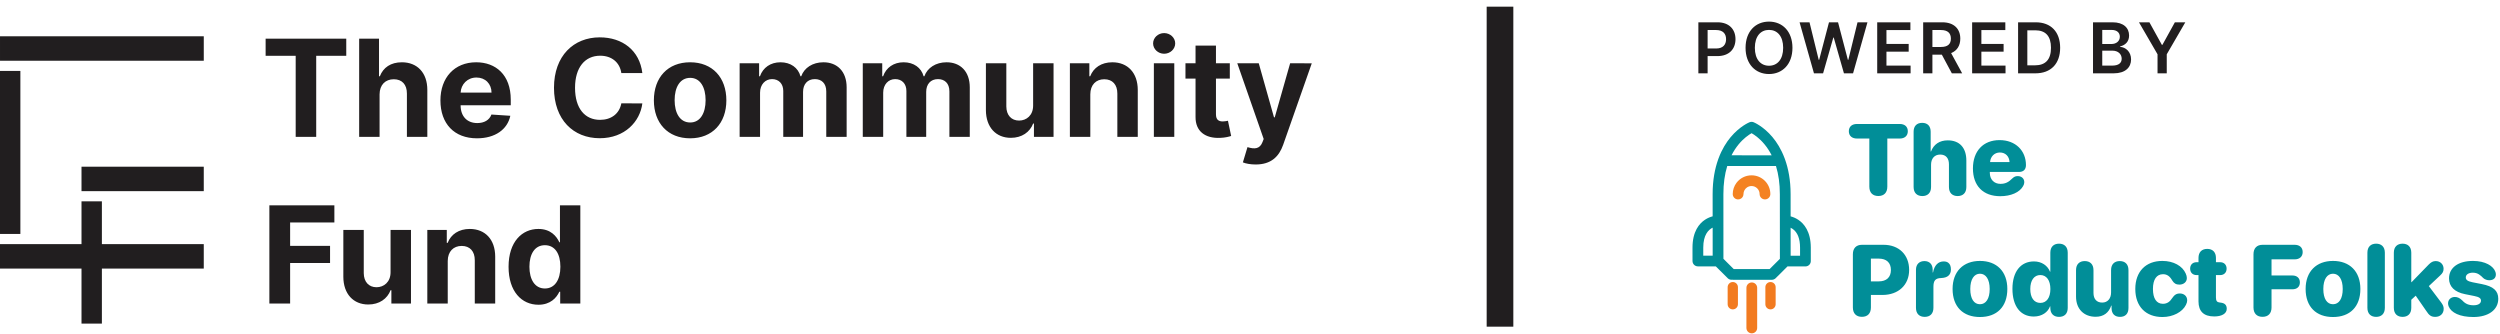
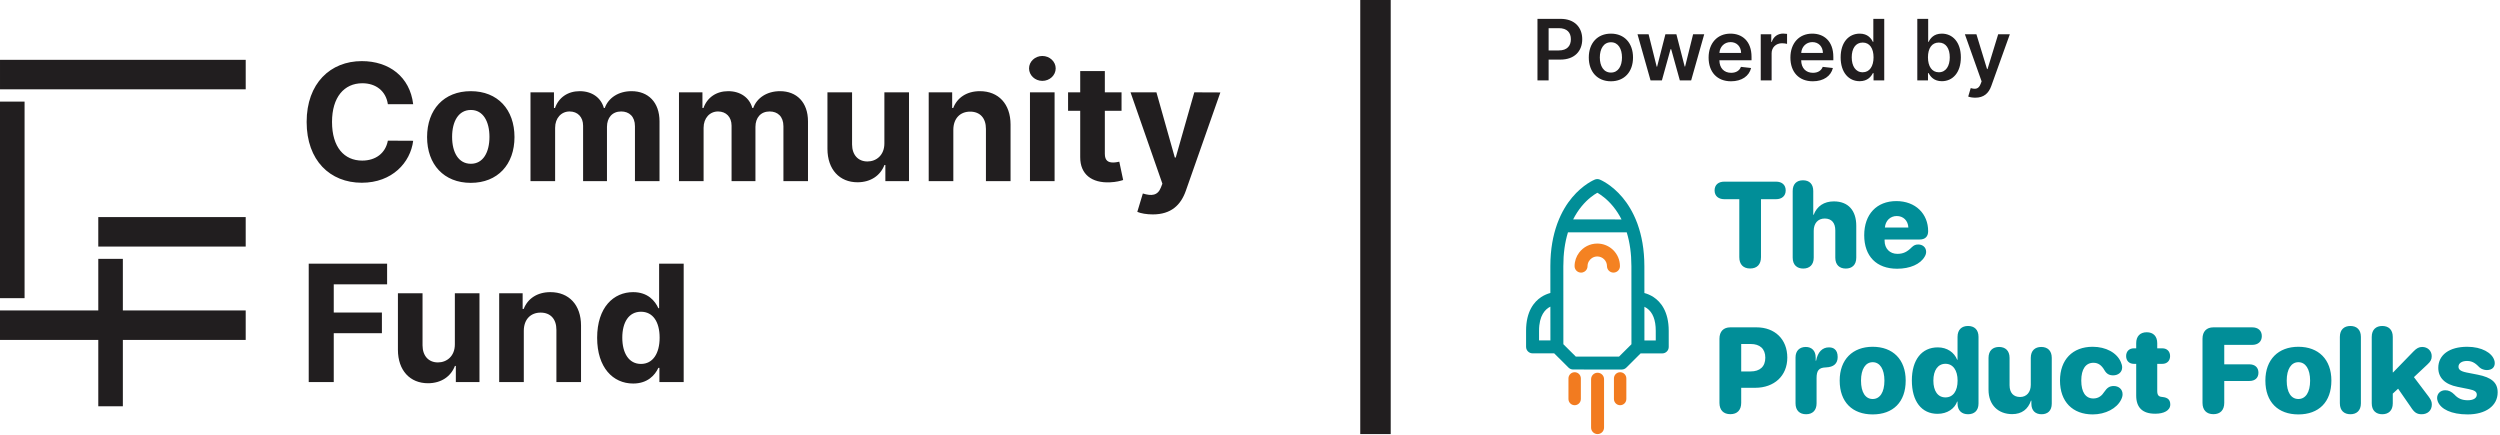
- <svg xmlns="http://www.w3.org/2000/svg" width="375" height="50" viewBox="0 0 375 50" fill="none">
-   <rect x="0.001" y="5.443" width="30.565" height="3.668" fill="#211E1F" />
-   <rect x="12.226" y="25.005" width="18.339" height="3.668" fill="#211E1F" />
-   <rect width="24.452" height="3.056" transform="matrix(0 -1 -1 0 3.0564 35.0913)" fill="#211E1F" />
-   <rect x="15.282" y="30.201" width="18.339" height="3.056" transform="rotate(90 15.2823 30.2009)" fill="#211E1F" />
-   <rect y="36.619" width="30.565" height="3.668" fill="#211E1F" />
-   <path d="M39.844 8.371H44.353V20.531H47.431V8.371H51.939V5.804H39.844V8.371ZM56.937 14.146C56.944 12.722 57.814 11.888 59.066 11.888C60.31 11.888 61.043 12.686 61.036 14.045V20.531H64.099V13.498C64.106 10.91 62.582 9.342 60.281 9.342C58.605 9.342 57.484 10.133 56.98 11.435H56.851V5.804H53.874V20.531H56.937V14.146ZM71.544 20.747C74.276 20.747 76.117 19.417 76.549 17.367L73.716 17.18C73.406 18.022 72.615 18.46 71.594 18.46C70.062 18.46 69.092 17.446 69.092 15.8V15.792H76.614V14.951C76.614 11.197 74.341 9.342 71.422 9.342C68.171 9.342 66.064 11.65 66.064 15.059C66.064 18.561 68.142 20.747 71.544 20.747ZM69.092 13.894C69.156 12.636 70.113 11.629 71.472 11.629C72.802 11.629 73.723 12.578 73.73 13.894H69.092ZM96.351 10.96C95.941 7.559 93.367 5.603 89.958 5.603C86.068 5.603 83.098 8.35 83.098 13.168C83.098 17.971 86.018 20.733 89.958 20.733C93.734 20.733 96.013 18.223 96.351 15.512L93.201 15.498C92.907 17.072 91.67 17.978 90.009 17.978C87.772 17.978 86.255 16.317 86.255 13.168C86.255 10.104 87.751 8.357 90.03 8.357C91.734 8.357 92.964 9.342 93.201 10.96H96.351ZM103.517 20.747C106.868 20.747 108.954 18.453 108.954 15.052C108.954 11.629 106.868 9.342 103.517 9.342C100.166 9.342 98.081 11.629 98.081 15.052C98.081 18.453 100.166 20.747 103.517 20.747ZM103.531 18.374C101.985 18.374 101.194 16.957 101.194 15.03C101.194 13.103 101.985 11.679 103.531 11.679C105.049 11.679 105.84 13.103 105.84 15.03C105.84 16.957 105.049 18.374 103.531 18.374ZM110.945 20.531H114.009V13.901C114.009 12.679 114.785 11.866 115.807 11.866C116.813 11.866 117.489 12.556 117.489 13.642V20.531H120.459V13.786C120.459 12.643 121.114 11.866 122.228 11.866C123.206 11.866 123.94 12.477 123.94 13.707V20.531H126.996V13.103C126.996 10.708 125.572 9.342 123.515 9.342C121.897 9.342 120.639 10.169 120.186 11.435H120.071C119.719 10.155 118.59 9.342 117.072 9.342C115.584 9.342 114.455 10.133 113.994 11.435H113.865V9.486H110.945V20.531ZM129.416 20.531H132.479V13.901C132.479 12.679 133.256 11.866 134.277 11.866C135.284 11.866 135.96 12.556 135.96 13.642V20.531H138.929V13.786C138.929 12.643 139.584 11.866 140.698 11.866C141.676 11.866 142.41 12.477 142.41 13.707V20.531H145.466V13.103C145.466 10.708 144.042 9.342 141.986 9.342C140.368 9.342 139.109 10.169 138.656 11.435H138.541C138.189 10.155 137.06 9.342 135.542 9.342C134.054 9.342 132.925 10.133 132.465 11.435H132.335V9.486H129.416V20.531ZM154.969 15.828C154.976 17.31 153.962 18.086 152.862 18.086C151.704 18.086 150.956 17.274 150.949 15.972V9.486H147.886V16.519C147.893 19.1 149.403 20.675 151.625 20.675C153.286 20.675 154.48 19.819 154.976 18.525H155.091V20.531H158.032V9.486H154.969V15.828ZM163.546 14.146C163.553 12.722 164.402 11.888 165.639 11.888C166.868 11.888 167.609 12.693 167.602 14.045V20.531H170.665V13.498C170.665 10.924 169.155 9.342 166.854 9.342C165.215 9.342 164.028 10.147 163.532 11.435H163.402V9.486H160.483V20.531H163.546V14.146ZM173.08 20.531H176.143V9.486H173.08V20.531ZM174.619 8.062C175.532 8.062 176.28 7.364 176.28 6.509C176.28 5.66 175.532 4.963 174.619 4.963C173.713 4.963 172.965 5.66 172.965 6.509C172.965 7.364 173.713 8.062 174.619 8.062ZM184.472 9.486H182.394V6.839H179.331V9.486H177.82V11.787H179.331V17.54C179.316 19.704 180.79 20.776 183.012 20.682C183.803 20.654 184.364 20.495 184.673 20.395L184.192 18.115C184.041 18.144 183.717 18.216 183.429 18.216C182.818 18.216 182.394 17.986 182.394 17.137V11.787H184.472V9.486ZM188.359 24.673C190.638 24.673 191.847 23.508 192.472 21.725L196.765 9.5L193.522 9.486L191.214 17.597H191.099L188.812 9.486H185.59L189.553 20.848L189.373 21.315C188.97 22.351 188.201 22.401 187.122 22.07L186.432 24.357C186.87 24.544 187.582 24.673 188.359 24.673ZM40.405 45.531H43.519V39.448H49.509V36.88H43.519V33.371H50.156V30.804H40.405V45.531ZM58.584 40.828C58.591 42.31 57.577 43.086 56.477 43.086C55.319 43.086 54.571 42.274 54.564 40.972V34.486H51.501V41.519C51.508 44.1 53.018 45.675 55.24 45.675C56.901 45.675 58.095 44.819 58.591 43.525H58.706V45.531H61.647V34.486H58.584V40.828ZM67.161 39.146C67.168 37.722 68.017 36.888 69.254 36.888C70.483 36.888 71.224 37.693 71.217 39.045V45.531H74.28V38.498C74.28 35.924 72.77 34.342 70.469 34.342C68.829 34.342 67.643 35.147 67.147 36.435H67.017V34.486H64.097V45.531H67.161V39.146ZM80.765 45.711C82.548 45.711 83.476 44.683 83.9 43.762H84.029V45.531H87.05V30.804H83.993V36.341H83.9C83.49 35.442 82.606 34.342 80.757 34.342C78.334 34.342 76.285 36.226 76.285 40.023C76.285 43.719 78.248 45.711 80.765 45.711ZM81.735 43.273C80.233 43.273 79.413 41.936 79.413 40.008C79.413 38.096 80.218 36.78 81.735 36.78C83.224 36.78 84.058 38.038 84.058 40.008C84.058 41.979 83.21 43.273 81.735 43.273Z" fill="#211E1F" />
-   <rect x="223" y="1" width="4" height="48" fill="#211E1F" />
-   <path d="M254.755 11H256.142V8.414H257.607C259.375 8.414 260.324 7.352 260.324 5.879C260.324 4.418 259.386 3.345 257.626 3.345H254.755V11ZM256.142 7.274V4.504H257.412C258.452 4.504 258.911 5.065 258.911 5.879C258.911 6.694 258.452 7.274 257.42 7.274H256.142ZM268.868 7.173C268.868 4.698 267.358 3.241 265.351 3.241C263.34 3.241 261.834 4.698 261.834 7.173C261.834 9.643 263.34 11.105 265.351 11.105C267.358 11.105 268.868 9.647 268.868 7.173ZM267.474 7.173C267.474 8.914 266.6 9.86 265.351 9.86C264.107 9.86 263.228 8.914 263.228 7.173C263.228 5.431 264.107 4.485 265.351 4.485C266.6 4.485 267.474 5.431 267.474 7.173ZM272.095 11H273.463L274.999 5.629H275.059L276.592 11H277.959L280.12 3.345H278.629L277.249 8.974H277.182L275.706 3.345H274.349L272.876 8.97H272.805L271.426 3.345H269.935L272.095 11ZM281.581 11H286.59V9.838H282.968V7.748H286.302V6.586H282.968V4.508H286.56V3.345H281.581V11ZM288.475 11H289.861V8.197H291.274L292.777 11H294.324L292.668 7.965C293.569 7.602 294.044 6.833 294.044 5.793C294.044 4.332 293.102 3.345 291.345 3.345H288.475V11ZM289.861 7.046V4.504H291.132C292.167 4.504 292.631 4.979 292.631 5.793C292.631 6.608 292.167 7.046 291.14 7.046H289.861ZM295.82 11H300.829V9.838H297.207V7.748H300.541V6.586H297.207V4.508H300.799V3.345H295.82V11ZM305.307 11C307.64 11 309.023 9.557 309.023 7.165C309.023 4.781 307.64 3.345 305.36 3.345H302.713V11H305.307ZM304.1 9.8V4.545H305.281C306.836 4.545 307.647 5.412 307.647 7.165C307.647 8.926 306.836 9.8 305.24 9.8H304.1ZM313.951 11H317.049C318.802 11 319.662 10.107 319.662 8.914C319.662 7.756 318.84 7.075 318.025 7.034V6.96C318.772 6.784 319.363 6.261 319.363 5.33C319.363 4.19 318.541 3.345 316.881 3.345H313.951V11ZM315.338 9.841V7.599H316.866C317.722 7.599 318.253 8.122 318.253 8.806C318.253 9.415 317.834 9.841 316.829 9.841H315.338ZM315.338 6.601V4.489H316.739C317.554 4.489 317.976 4.919 317.976 5.509C317.976 6.182 317.431 6.601 316.709 6.601H315.338ZM320.845 3.345L323.63 8.144V11H325.013V8.144L327.797 3.345H326.231L324.359 6.732H324.284L322.411 3.345H320.845Z" fill="#211E1F" />
-   <path d="M281.749 29.401C282.605 29.401 283.098 28.892 283.098 27.992V20.78H284.971C285.686 20.78 286.172 20.382 286.172 19.689C286.172 18.995 285.701 18.597 284.971 18.597H278.535C277.798 18.597 277.326 18.995 277.326 19.689C277.326 20.382 277.813 20.78 278.535 20.78H280.4V27.992C280.4 28.892 280.894 29.401 281.749 29.401ZM288.354 29.408C289.114 29.408 289.659 28.965 289.659 28.051V24.71C289.659 23.811 290.153 23.184 291.03 23.184C291.892 23.184 292.342 23.744 292.342 24.652V28.051C292.342 28.965 292.88 29.408 293.647 29.408C294.414 29.408 294.952 28.965 294.952 28.051V24.084C294.952 22.189 293.957 21.053 292.165 21.053C290.942 21.053 290.064 21.643 289.652 22.72H289.6V19.762C289.6 18.914 289.135 18.428 288.325 18.428C287.514 18.428 287.042 18.914 287.042 19.755V28.051C287.042 28.965 287.588 29.408 288.354 29.408ZM300.038 29.43C301.637 29.43 302.935 28.862 303.466 27.918C303.584 27.727 303.643 27.528 303.643 27.328C303.643 26.753 303.193 26.414 302.662 26.414C302.338 26.414 302.124 26.503 301.851 26.761C301.269 27.351 300.775 27.579 300.06 27.579C299.117 27.579 298.475 26.916 298.475 25.942V25.795H302.839C303.517 25.795 303.893 25.426 303.893 24.762C303.893 22.594 302.323 21.016 299.935 21.016C297.487 21.016 295.94 22.66 295.94 25.264C295.94 27.874 297.465 29.43 300.038 29.43ZM298.512 24.305C298.578 23.464 299.175 22.874 299.986 22.874C300.804 22.874 301.387 23.435 301.431 24.305H298.512ZM279.287 47.524C280.142 47.524 280.636 47.015 280.636 46.115V44.242H282.376C284.742 44.242 286.371 42.76 286.371 40.489C286.371 38.203 284.823 36.72 282.538 36.72H279.287C278.432 36.72 277.931 37.237 277.931 38.136V46.115C277.931 47.015 278.432 47.524 279.287 47.524ZM280.636 42.207V38.793H281.823C282.958 38.793 283.636 39.39 283.636 40.496C283.636 41.61 282.958 42.207 281.808 42.207H280.636ZM288.708 47.531C289.504 47.531 290.013 47.059 290.013 46.174V43.04C290.013 42.126 290.271 41.728 291.17 41.706C291.657 41.683 292.025 41.573 292.268 41.352C292.512 41.138 292.637 40.828 292.637 40.415C292.637 39.943 292.504 39.611 292.246 39.419C292.077 39.279 291.841 39.213 291.546 39.213C290.742 39.213 290.153 39.788 289.954 40.872H289.902V40.474C289.902 39.626 289.401 39.161 288.671 39.161C287.912 39.161 287.396 39.626 287.396 40.467V46.174C287.396 47.059 287.905 47.531 288.708 47.531ZM296.994 47.553C299.522 47.553 301.1 46.027 301.1 43.342C301.1 40.71 299.5 39.139 296.994 39.139C294.502 39.139 292.888 40.717 292.888 43.342C292.888 46.019 294.465 47.553 296.994 47.553ZM296.994 45.636C296.094 45.636 295.541 44.818 295.541 43.35C295.541 41.905 296.109 41.057 296.994 41.057C297.885 41.057 298.453 41.905 298.453 43.35C298.453 44.818 297.885 45.636 296.994 45.636ZM305.065 47.479C306.282 47.479 307.188 46.831 307.498 45.961H307.549V46.189C307.549 47.096 308.095 47.531 308.854 47.531C309.621 47.531 310.159 47.096 310.159 46.189V37.908C310.159 36.993 309.621 36.551 308.854 36.551C308.087 36.551 307.549 36.993 307.549 37.908V40.747H307.498C307.144 39.847 306.26 39.213 305.095 39.213C303.09 39.213 301.866 40.762 301.866 43.328C301.866 45.923 303.067 47.479 305.065 47.479ZM306.046 45.437C305.102 45.437 304.542 44.648 304.542 43.35C304.542 42.059 305.11 41.256 306.046 41.256C306.982 41.256 307.557 42.059 307.557 43.35C307.557 44.655 306.989 45.437 306.046 45.437ZM314.346 47.516C315.555 47.516 316.322 46.897 316.683 45.843H316.734V46.211C316.734 47.103 317.25 47.531 318.002 47.531C318.754 47.531 319.27 47.103 319.27 46.204V40.518C319.27 39.604 318.732 39.161 317.965 39.161C317.199 39.161 316.661 39.604 316.661 40.518V43.874C316.661 44.781 316.145 45.386 315.334 45.386C314.515 45.386 314.022 44.877 314.022 43.925V40.518C314.022 39.604 313.476 39.161 312.717 39.161C311.95 39.161 311.405 39.604 311.405 40.518V44.493C311.405 46.388 312.621 47.516 314.346 47.516ZM324.371 47.553C325.948 47.553 327.364 46.809 327.895 45.724C328.027 45.466 328.079 45.245 328.079 45.046C328.079 44.397 327.57 44.021 326.988 44.021C326.435 44.021 326.148 44.25 325.808 44.744C325.506 45.215 325.101 45.57 324.438 45.57C323.479 45.57 322.941 44.781 322.941 43.342C322.941 41.919 323.494 41.13 324.452 41.13C325.042 41.13 325.462 41.418 325.838 42.074C326.089 42.494 326.406 42.694 326.907 42.694C327.504 42.694 328.027 42.332 328.027 41.706C328.027 41.506 327.968 41.263 327.865 41.042C327.371 39.884 326.015 39.139 324.356 39.139C321.858 39.139 320.295 40.747 320.295 43.342C320.295 45.968 321.858 47.553 324.371 47.553ZM329.774 45.208C329.774 46.698 330.563 47.465 332.111 47.465H332.177C333.187 47.465 334.013 47.081 334.013 46.322C334.013 45.717 333.674 45.459 333.091 45.393L332.93 45.371C332.561 45.334 332.391 45.135 332.391 44.633V41.263H333.025C333.607 41.263 333.991 40.88 333.991 40.297C333.991 39.714 333.607 39.331 333.025 39.331H332.391V38.689C332.391 37.841 331.912 37.333 331.087 37.333C330.254 37.333 329.774 37.841 329.774 38.689V39.331H329.487C328.905 39.331 328.521 39.707 328.521 40.297C328.521 40.88 328.905 41.263 329.487 41.263H329.774V45.208ZM339.379 47.524C340.234 47.524 340.729 47.015 340.729 46.115V43.394H343.854C344.554 43.394 344.982 43.011 344.982 42.362C344.982 41.706 344.539 41.322 343.854 41.322H340.729V38.903H344.2C344.915 38.903 345.402 38.505 345.402 37.812C345.402 37.119 344.93 36.72 344.2 36.72H339.379C338.524 36.72 338.023 37.237 338.023 38.136V46.115C338.023 47.015 338.524 47.524 339.379 47.524ZM349.95 47.553C352.478 47.553 354.056 46.027 354.056 43.342C354.056 40.71 352.456 39.139 349.95 39.139C347.459 39.139 345.844 40.717 345.844 43.342C345.844 46.019 347.422 47.553 349.95 47.553ZM349.95 45.636C349.051 45.636 348.498 44.818 348.498 43.35C348.498 41.905 349.065 41.057 349.95 41.057C350.842 41.057 351.409 41.905 351.409 43.35C351.409 44.818 350.842 45.636 349.95 45.636ZM356.422 47.531C357.181 47.531 357.727 47.089 357.727 46.174V37.908C357.727 36.993 357.181 36.551 356.422 36.551C355.655 36.551 355.11 36.993 355.11 37.908V46.174C355.11 47.089 355.655 47.531 356.422 47.531ZM360.388 47.531C361.147 47.531 361.693 47.089 361.693 46.174V44.965L362.356 44.353L363.934 46.631C364.369 47.318 364.693 47.531 365.29 47.531C366.034 47.531 366.551 47.052 366.551 46.329C366.551 45.99 366.462 45.761 366.167 45.356L364.324 42.915L366.02 41.322C366.41 40.961 366.536 40.71 366.536 40.304C366.536 39.648 366.034 39.161 365.357 39.161C364.951 39.161 364.656 39.324 364.288 39.7L361.737 42.325H361.693V37.908C361.693 36.993 361.147 36.551 360.388 36.551C359.621 36.551 359.076 36.993 359.076 37.908V46.174C359.076 47.089 359.621 47.531 360.388 47.531ZM371.01 47.553C373.244 47.553 374.74 46.491 374.74 44.81C374.74 43.608 373.996 42.952 372.271 42.613L370.877 42.34C370.111 42.185 369.868 41.964 369.868 41.617C369.868 41.182 370.295 40.902 370.929 40.902C371.696 40.902 372.094 41.315 372.492 41.713C372.713 41.919 373.089 42.037 373.384 42.037C374.062 42.037 374.379 41.669 374.379 41.167C374.379 41.042 374.357 40.917 374.313 40.791C374.025 39.906 372.787 39.139 370.951 39.139C368.733 39.139 367.354 40.149 367.354 41.765C367.354 42.981 368.172 43.814 369.757 44.124L371.158 44.404C371.887 44.552 372.146 44.744 372.146 45.098C372.146 45.533 371.71 45.791 371.033 45.791C370.303 45.791 369.801 45.57 369.359 45.083C368.983 44.714 368.637 44.545 368.224 44.545C367.634 44.545 367.207 44.95 367.207 45.526C367.207 45.658 367.244 45.813 367.303 45.968C367.678 46.89 368.961 47.553 371.01 47.553Z" fill="#018E98" />
-   <path d="M269.747 32.971C269.338 32.699 268.931 32.543 268.593 32.453L268.592 29.121C268.591 27.009 268.248 25.293 267.756 23.916C267.742 23.857 267.722 23.801 267.695 23.749C267.172 22.349 266.496 21.312 265.879 20.575C264.503 18.931 263.096 18.358 263.037 18.334C262.844 18.257 262.63 18.257 262.437 18.334C262.378 18.358 260.972 18.93 259.598 20.572C258.981 21.309 258.305 22.347 257.784 23.748C257.76 23.798 257.74 23.851 257.727 23.907C257.235 25.284 256.894 27.001 256.895 29.115L256.897 32.448C256.56 32.537 256.153 32.693 255.744 32.964C254.89 33.53 253.873 34.715 253.875 37.145L253.876 39.152C253.876 39.596 254.237 39.955 254.683 39.956L257.373 39.957L259.155 41.73C259.306 41.881 259.511 41.965 259.725 41.965L265.775 41.969C265.989 41.969 266.194 41.884 266.345 41.734L268.124 39.962L270.815 39.964C271.26 39.964 271.621 39.605 271.621 39.161L271.62 37.154C271.619 34.724 270.6 33.538 269.747 32.971ZM256.901 38.35L255.489 38.349L255.489 37.145C255.488 35.234 256.26 34.46 256.899 34.146L256.901 38.35ZM260.777 21.674C261.546 20.733 262.325 20.212 262.738 19.979C263.153 20.214 263.931 20.735 264.701 21.677C265.104 22.17 265.453 22.712 265.749 23.298L259.73 23.294C260.027 22.709 260.374 22.167 260.777 21.674ZM266.98 33.135L266.984 38.825L265.44 40.362L260.059 40.359L258.514 38.821L258.511 33.131L258.509 29.116C258.508 27.557 258.702 26.15 259.086 24.9L266.397 24.904C266.783 26.154 266.977 27.562 266.978 29.12L266.98 33.135ZM270.008 38.357L268.597 38.356L268.594 34.159C268.696 34.209 268.802 34.269 268.907 34.343C269.636 34.861 270.007 35.805 270.008 37.152L270.008 38.357Z" fill="#018E97" />
-   <path d="M262.77 42.368C262.325 42.368 261.964 42.727 261.964 43.171L261.962 49.197C261.962 49.64 262.323 50 262.768 50C263.213 50 263.575 49.64 263.575 49.196L263.576 43.171C263.576 42.727 263.215 42.368 262.77 42.368Z" fill="#F27B20" />
-   <path d="M262.732 26.298C261.809 26.298 260.987 26.743 260.471 27.429C260.119 27.899 259.91 28.481 259.91 29.111C259.91 29.554 260.271 29.914 260.716 29.914C260.883 29.914 261.038 29.864 261.167 29.776C261.381 29.632 261.522 29.387 261.522 29.11C261.523 28.695 261.735 28.327 262.056 28.11C262.249 27.981 262.482 27.905 262.732 27.904C263.399 27.904 263.941 28.444 263.941 29.109C263.941 29.552 264.302 29.912 264.747 29.912C264.995 29.912 265.216 29.8 265.364 29.625C265.482 29.485 265.553 29.305 265.553 29.108C265.554 27.559 264.289 26.298 262.732 26.298Z" fill="#F48222" />
-   <path d="M259.919 42.304H259.919C259.493 42.304 259.147 42.65 259.147 43.076V45.636C259.147 46.062 259.493 46.408 259.919 46.408H259.919C260.345 46.408 260.69 46.062 260.69 45.636V43.076C260.69 42.65 260.345 42.304 259.919 42.304Z" fill="#F27B20" />
-   <path d="M265.577 42.304H265.577C265.151 42.304 264.805 42.65 264.805 43.076V45.636C264.805 46.062 265.151 46.408 265.577 46.408H265.577C266.003 46.408 266.348 46.062 266.348 45.636V43.076C266.348 42.65 266.003 42.304 265.577 42.304Z" fill="#F27B20" />
+ <svg xmlns="http://www.w3.org/2000/svg" width="311" height="54" viewBox="0 0 311 54" fill="none">
+   <rect x="0.001" y="7.443" width="30.565" height="3.668" fill="#211E1F" />
+   <rect x="12.226" y="27.005" width="18.339" height="3.668" fill="#211E1F" />
+   <rect width="24.452" height="3.056" transform="matrix(0 -1 -1 0 3.05658 37.0917)" fill="#211E1F" />
+   <rect x="15.283" y="32.201" width="18.339" height="3.056" transform="rotate(90 15.2826 32.2014)" fill="#211E1F" />
+   <rect x="0" y="38.619" width="30.565" height="3.668" fill="#211E1F" />
+   <path d="M51.399 12.96C50.989 9.558 48.415 7.603 45.006 7.603C41.116 7.603 38.146 10.35 38.146 15.168C38.146 19.971 41.066 22.733 45.006 22.733C48.782 22.733 51.061 20.223 51.399 17.512L48.25 17.497C47.955 19.072 46.718 19.978 45.057 19.978C42.82 19.978 41.303 18.317 41.303 15.168C41.303 12.104 42.799 10.357 45.078 10.357C46.783 10.357 48.012 11.342 48.25 12.96H51.399ZM58.565 22.747C61.916 22.747 64.002 20.453 64.002 17.052C64.002 13.629 61.916 11.342 58.565 11.342C55.214 11.342 53.129 13.629 53.129 17.052C53.129 20.453 55.214 22.747 58.565 22.747ZM58.58 20.374C57.033 20.374 56.242 18.957 56.242 17.03C56.242 15.103 57.033 13.679 58.58 13.679C60.097 13.679 60.888 15.103 60.888 17.03C60.888 18.957 60.097 20.374 58.58 20.374ZM65.993 22.531H69.057V15.901C69.057 14.678 69.834 13.866 70.855 13.866C71.861 13.866 72.537 14.556 72.537 15.642V22.531H75.507V15.786C75.507 14.643 76.162 13.866 77.276 13.866C78.254 13.866 78.988 14.477 78.988 15.707V22.531H82.044V15.103C82.044 12.708 80.62 11.342 78.563 11.342C76.945 11.342 75.687 12.169 75.234 13.434H75.119C74.767 12.154 73.638 11.342 72.12 11.342C70.632 11.342 69.503 12.133 69.043 13.434H68.913V11.486H65.993V22.531ZM84.464 22.531H87.527V15.901C87.527 14.678 88.304 13.866 89.325 13.866C90.332 13.866 91.007 14.556 91.007 15.642V22.531H93.977V15.786C93.977 14.643 94.632 13.866 95.746 13.866C96.724 13.866 97.458 14.477 97.458 15.707V22.531H100.514V15.103C100.514 12.708 99.09 11.342 97.034 11.342C95.416 11.342 94.157 12.169 93.704 13.434H93.589C93.237 12.154 92.108 11.342 90.59 11.342C89.102 11.342 87.973 12.133 87.513 13.434H87.383V11.486H84.464V22.531ZM110.017 17.828C110.024 19.309 109.01 20.086 107.91 20.086C106.752 20.086 106.004 19.274 105.997 17.972V11.486H102.934V18.518C102.941 21.1 104.451 22.675 106.673 22.675C108.334 22.675 109.528 21.819 110.024 20.525H110.139V22.531H113.08V11.486H110.017V17.828ZM118.594 16.145C118.601 14.722 119.45 13.887 120.687 13.887C121.916 13.887 122.657 14.693 122.65 16.045V22.531H125.713V15.498C125.713 12.924 124.203 11.342 121.902 11.342C120.262 11.342 119.076 12.147 118.58 13.434H118.45V11.486H115.531V22.531H118.594V16.145ZM128.128 22.531H131.191V11.486H128.128V22.531ZM129.667 10.062C130.58 10.062 131.328 9.364 131.328 8.509C131.328 7.66 130.58 6.963 129.667 6.963C128.76 6.963 128.013 7.66 128.013 8.509C128.013 9.364 128.76 10.062 129.667 10.062ZM139.52 11.486H137.442V8.839H134.378V11.486H132.868V13.787H134.378V19.54C134.364 21.704 135.838 22.776 138.06 22.682C138.851 22.653 139.412 22.495 139.721 22.395L139.24 20.115C139.089 20.144 138.765 20.216 138.477 20.216C137.866 20.216 137.442 19.985 137.442 19.137V13.787H139.52V11.486ZM143.407 26.673C145.686 26.673 146.894 25.508 147.52 23.725L151.813 11.5L148.57 11.486L146.262 19.597H146.147L143.86 11.486H140.638L144.601 22.848L144.421 23.315C144.018 24.35 143.249 24.401 142.17 24.07L141.48 26.357C141.918 26.544 142.63 26.673 143.407 26.673ZM38.405 47.531H41.519V41.447H47.509V38.88H41.519V35.371H48.156V32.804H38.405V47.531ZM56.584 42.828C56.591 44.309 55.577 45.086 54.477 45.086C53.319 45.086 52.571 44.274 52.564 42.972V36.486H49.501V43.519C49.508 46.1 51.018 47.675 53.24 47.675C54.901 47.675 56.095 46.819 56.591 45.525H56.706V47.531H59.647V36.486H56.584V42.828ZM65.161 41.145C65.168 39.722 66.017 38.888 67.254 38.888C68.483 38.888 69.224 39.693 69.217 41.045V47.531H72.28V40.498C72.28 37.924 70.77 36.342 68.469 36.342C66.829 36.342 65.643 37.147 65.147 38.434H65.017V36.486H62.098V47.531H65.161V41.145ZM78.765 47.711C80.548 47.711 81.476 46.683 81.9 45.762H82.029V47.531H85.05V32.804H81.994V38.341H81.9C81.49 37.442 80.606 36.342 78.758 36.342C76.334 36.342 74.285 38.226 74.285 42.023C74.285 45.719 76.248 47.711 78.765 47.711ZM79.736 45.273C78.233 45.273 77.413 43.936 77.413 42.008C77.413 40.096 78.218 38.78 79.736 38.78C81.224 38.78 82.058 40.038 82.058 42.008C82.058 43.979 81.21 45.273 79.736 45.273Z" fill="#211E1F" />
+   <rect x="169.216" width="3.789" height="54" fill="#211E1F" />
+   <path d="M191.261 10H192.648V7.414H194.113C195.881 7.414 196.83 6.352 196.83 4.879C196.83 3.418 195.892 2.345 194.132 2.345H191.261V10ZM192.648 6.274V3.504H193.919C194.958 3.504 195.417 4.065 195.417 4.879C195.417 5.694 194.958 6.274 193.926 6.274H192.648ZM200.397 10.112C202.079 10.112 203.148 8.927 203.148 7.152C203.148 5.373 202.079 4.184 200.397 4.184C198.715 4.184 197.646 5.373 197.646 7.152C197.646 8.927 198.715 10.112 200.397 10.112ZM200.404 9.028C199.474 9.028 199.018 8.198 199.018 7.148C199.018 6.098 199.474 5.257 200.404 5.257C201.32 5.257 201.776 6.098 201.776 7.148C201.776 8.198 201.32 9.028 200.404 9.028ZM205.327 10H206.74L207.816 6.12H207.895L208.971 10H210.38L212.006 4.259H210.623L209.629 8.273H209.573L208.541 4.259H207.177L206.145 8.296H206.093L205.084 4.259H203.705L205.327 10ZM215.338 10.112C216.676 10.112 217.596 9.458 217.835 8.46L216.572 8.318C216.388 8.804 215.94 9.058 215.357 9.058C214.482 9.058 213.903 8.483 213.892 7.5H217.891V7.085C217.891 5.07 216.68 4.184 215.267 4.184C213.623 4.184 212.55 5.391 212.55 7.163C212.55 8.965 213.608 10.112 215.338 10.112ZM213.895 6.588C213.936 5.855 214.478 5.238 215.286 5.238C216.063 5.238 216.586 5.806 216.594 6.588H213.895ZM219.036 10H220.389V6.625C220.389 5.896 220.938 5.38 221.682 5.38C221.91 5.38 222.194 5.421 222.31 5.459V4.214C222.186 4.192 221.973 4.177 221.824 4.177C221.166 4.177 220.617 4.551 220.407 5.216H220.347V4.259H219.036V10ZM225.514 10.112C226.852 10.112 227.771 9.458 228.011 8.46L226.747 8.318C226.564 8.804 226.116 9.058 225.533 9.058C224.658 9.058 224.079 8.483 224.067 7.5H228.067V7.085C228.067 5.07 226.856 4.184 225.443 4.184C223.798 4.184 222.726 5.391 222.726 7.163C222.726 8.965 223.783 10.112 225.514 10.112ZM224.071 6.588C224.112 5.855 224.654 5.238 225.462 5.238C226.239 5.238 226.762 5.806 226.77 6.588H224.071ZM231.342 10.101C232.329 10.101 232.773 9.514 232.986 9.095H233.069V10H234.399V2.345H233.042V5.208H232.986C232.781 4.793 232.358 4.184 231.346 4.184C230.019 4.184 228.976 5.223 228.976 7.137C228.976 9.028 229.989 10.101 231.342 10.101ZM231.719 8.991C230.826 8.991 230.355 8.206 230.355 7.129C230.355 6.061 230.819 5.294 231.719 5.294C232.59 5.294 233.069 6.016 233.069 7.129C233.069 8.243 232.583 8.991 231.719 8.991ZM238.512 10H239.842V9.095H239.921C240.134 9.514 240.579 10.101 241.565 10.101C242.918 10.101 243.931 9.028 243.931 7.137C243.931 5.223 242.888 4.184 241.562 4.184C240.549 4.184 240.126 4.793 239.921 5.208H239.865V2.345H238.512V10ZM239.838 7.129C239.838 6.016 240.317 5.294 241.188 5.294C242.089 5.294 242.552 6.061 242.552 7.129C242.552 8.206 242.081 8.991 241.188 8.991C240.324 8.991 239.838 8.243 239.838 7.129ZM245.727 12.153C246.781 12.153 247.39 11.611 247.716 10.695L250.022 4.266L248.575 4.259L247.248 8.595H247.189L245.865 4.259H244.43L246.512 10.12L246.396 10.43C246.146 11.084 245.75 11.129 245.159 10.957L244.845 12.011C245.028 12.086 245.357 12.153 245.727 12.153Z" fill="#211E1F" />
+   <path d="M217.718 33.401C218.573 33.401 219.067 32.892 219.067 31.992V24.78H220.939C221.654 24.78 222.141 24.382 222.141 23.689C222.141 22.995 221.669 22.597 220.939 22.597H214.504C213.767 22.597 213.295 22.995 213.295 23.689C213.295 24.382 213.781 24.78 214.504 24.78H216.369V31.992C216.369 32.892 216.863 33.401 217.718 33.401ZM224.323 33.408C225.082 33.408 225.627 32.966 225.627 32.051V28.711C225.627 27.811 226.122 27.184 226.999 27.184C227.861 27.184 228.311 27.745 228.311 28.652V32.051C228.311 32.966 228.849 33.408 229.616 33.408C230.382 33.408 230.92 32.966 230.92 32.051V28.084C230.92 26.189 229.925 25.053 228.134 25.053C226.91 25.053 226.033 25.643 225.62 26.72H225.569V23.762C225.569 22.914 225.104 22.428 224.293 22.428C223.483 22.428 223.011 22.914 223.011 23.755V32.051C223.011 32.966 223.556 33.408 224.323 33.408ZM236.006 33.43C237.606 33.43 238.904 32.862 239.434 31.919C239.552 31.727 239.611 31.528 239.611 31.328C239.611 30.753 239.161 30.414 238.631 30.414C238.306 30.414 238.092 30.503 237.82 30.761C237.238 31.351 236.744 31.579 236.029 31.579C235.085 31.579 234.444 30.916 234.444 29.942V29.795H238.808C239.486 29.795 239.862 29.426 239.862 28.762C239.862 26.594 238.292 25.016 235.903 25.016C233.456 25.016 231.908 26.661 231.908 29.264C231.908 31.874 233.434 33.43 236.006 33.43ZM234.481 28.305C234.547 27.464 235.144 26.874 235.955 26.874C236.773 26.874 237.355 27.435 237.4 28.305H234.481ZM215.256 51.524C216.111 51.524 216.605 51.015 216.605 50.115V48.242H218.344C220.711 48.242 222.34 46.76 222.34 44.489C222.34 42.203 220.792 40.721 218.507 40.721H215.256C214.401 40.721 213.9 41.237 213.9 42.136V50.115C213.9 51.015 214.401 51.524 215.256 51.524ZM216.605 46.207V42.793H217.792C218.927 42.793 219.605 43.39 219.605 44.496C219.605 45.61 218.927 46.207 217.777 46.207H216.605ZM224.677 51.531C225.473 51.531 225.982 51.059 225.982 50.174V47.04C225.982 46.126 226.239 45.728 227.139 45.706C227.625 45.684 227.994 45.573 228.237 45.352C228.48 45.138 228.606 44.828 228.606 44.415C228.606 43.943 228.473 43.611 228.215 43.42C228.045 43.279 227.809 43.213 227.515 43.213C226.711 43.213 226.122 43.788 225.922 44.872H225.871V44.474C225.871 43.626 225.37 43.161 224.64 43.161C223.88 43.161 223.364 43.626 223.364 44.467V50.174C223.364 51.059 223.873 51.531 224.677 51.531ZM232.962 51.553C235.491 51.553 237.068 50.027 237.068 47.343C237.068 44.71 235.468 43.139 232.962 43.139C230.471 43.139 228.856 44.717 228.856 47.343C228.856 50.02 230.434 51.553 232.962 51.553ZM232.962 49.636C232.063 49.636 231.51 48.818 231.51 47.35C231.51 45.905 232.078 45.057 232.962 45.057C233.854 45.057 234.422 45.905 234.422 47.35C234.422 48.818 233.854 49.636 232.962 49.636ZM241.034 51.48C242.25 51.48 243.157 50.831 243.467 49.961H243.518V50.189C243.518 51.096 244.064 51.531 244.823 51.531C245.59 51.531 246.128 51.096 246.128 50.189V41.908C246.128 40.993 245.59 40.551 244.823 40.551C244.056 40.551 243.518 40.993 243.518 41.908V44.747H243.467C243.113 43.847 242.228 43.213 241.064 43.213C239.058 43.213 237.835 44.762 237.835 47.328C237.835 49.924 239.036 51.48 241.034 51.48ZM242.014 49.437C241.071 49.437 240.511 48.648 240.511 47.35C240.511 46.059 241.078 45.256 242.014 45.256C242.951 45.256 243.525 46.059 243.525 47.35C243.525 48.655 242.958 49.437 242.014 49.437ZM250.314 51.517C251.523 51.517 252.29 50.897 252.651 49.843H252.703V50.211C252.703 51.103 253.219 51.531 253.971 51.531C254.723 51.531 255.239 51.103 255.239 50.204V44.518C255.239 43.604 254.7 43.161 253.934 43.161C253.167 43.161 252.629 43.604 252.629 44.518V47.874C252.629 48.781 252.113 49.386 251.302 49.386C250.484 49.386 249.99 48.877 249.99 47.925V44.518C249.99 43.604 249.445 43.161 248.685 43.161C247.919 43.161 247.373 43.604 247.373 44.518V48.493C247.373 50.388 248.59 51.517 250.314 51.517ZM260.34 51.553C261.917 51.553 263.332 50.809 263.863 49.725C263.996 49.466 264.048 49.245 264.048 49.046C264.048 48.397 263.539 48.021 262.956 48.021C262.404 48.021 262.116 48.25 261.777 48.744C261.475 49.216 261.069 49.57 260.406 49.57C259.448 49.57 258.91 48.781 258.91 47.343C258.91 45.919 259.463 45.13 260.421 45.13C261.01 45.13 261.431 45.418 261.806 46.074C262.057 46.495 262.374 46.694 262.876 46.694C263.473 46.694 263.996 46.333 263.996 45.706C263.996 45.506 263.937 45.263 263.834 45.042C263.34 43.884 261.983 43.139 260.325 43.139C257.826 43.139 256.263 44.747 256.263 47.343C256.263 49.968 257.826 51.553 260.34 51.553ZM265.743 49.208C265.743 50.698 266.532 51.465 268.08 51.465H268.146C269.156 51.465 269.982 51.081 269.982 50.322C269.982 49.717 269.642 49.459 269.06 49.393L268.898 49.371C268.529 49.334 268.36 49.135 268.36 48.633V45.263H268.994C269.576 45.263 269.959 44.88 269.959 44.297C269.959 43.715 269.576 43.331 268.994 43.331H268.36V42.689C268.36 41.841 267.881 41.333 267.055 41.333C266.222 41.333 265.743 41.841 265.743 42.689V43.331H265.455C264.873 43.331 264.49 43.707 264.49 44.297C264.49 44.88 264.873 45.263 265.455 45.263H265.743V49.208ZM275.348 51.524C276.203 51.524 276.697 51.015 276.697 50.115V47.394H279.822C280.523 47.394 280.95 47.011 280.95 46.362C280.95 45.706 280.508 45.322 279.822 45.322H276.697V42.903H280.169C280.884 42.903 281.37 42.505 281.37 41.812C281.37 41.119 280.898 40.721 280.169 40.721H275.348C274.493 40.721 273.992 41.237 273.992 42.136V50.115C273.992 51.015 274.493 51.524 275.348 51.524ZM285.919 51.553C288.447 51.553 290.024 50.027 290.024 47.343C290.024 44.71 288.425 43.139 285.919 43.139C283.427 43.139 281.813 44.717 281.813 47.343C281.813 50.02 283.39 51.553 285.919 51.553ZM285.919 49.636C285.019 49.636 284.467 48.818 284.467 47.35C284.467 45.905 285.034 45.057 285.919 45.057C286.81 45.057 287.378 45.905 287.378 47.35C287.378 48.818 286.81 49.636 285.919 49.636ZM292.391 51.531C293.15 51.531 293.696 51.089 293.696 50.174V41.908C293.696 40.993 293.15 40.551 292.391 40.551C291.624 40.551 291.079 40.993 291.079 41.908V50.174C291.079 51.089 291.624 51.531 292.391 51.531ZM296.356 51.531C297.116 51.531 297.661 51.089 297.661 50.174V48.965L298.325 48.353L299.902 50.632C300.337 51.318 300.662 51.531 301.259 51.531C302.003 51.531 302.519 51.052 302.519 50.329C302.519 49.99 302.431 49.762 302.136 49.356L300.293 46.915L301.988 45.322C302.379 44.961 302.505 44.71 302.505 44.305C302.505 43.648 302.003 43.161 301.325 43.161C300.919 43.161 300.625 43.324 300.256 43.7L297.706 46.325H297.661V41.908C297.661 40.993 297.116 40.551 296.356 40.551C295.59 40.551 295.044 40.993 295.044 41.908V50.174C295.044 51.089 295.59 51.531 296.356 51.531ZM306.979 51.553C309.212 51.553 310.709 50.491 310.709 48.81C310.709 47.608 309.964 46.952 308.239 46.613L306.846 46.34C306.079 46.185 305.836 45.964 305.836 45.617C305.836 45.182 306.264 44.902 306.898 44.902C307.664 44.902 308.062 45.315 308.461 45.713C308.682 45.919 309.058 46.037 309.352 46.037C310.031 46.037 310.348 45.669 310.348 45.167C310.348 45.042 310.325 44.917 310.281 44.791C309.994 43.906 308.755 43.139 306.92 43.139C304.701 43.139 303.322 44.149 303.322 45.765C303.322 46.981 304.141 47.815 305.726 48.124L307.126 48.405C307.856 48.552 308.114 48.744 308.114 49.098C308.114 49.533 307.679 49.791 307.001 49.791C306.271 49.791 305.77 49.57 305.328 49.083C304.952 48.714 304.605 48.545 304.192 48.545C303.603 48.545 303.175 48.95 303.175 49.526C303.175 49.658 303.212 49.813 303.271 49.968C303.647 50.89 304.929 51.553 306.979 51.553Z" fill="#018E98" />
+   <path d="M205.716 36.97C205.307 36.699 204.899 36.543 204.562 36.453L204.56 33.121C204.559 31.009 204.217 29.293 203.725 27.916C203.71 27.857 203.69 27.801 203.664 27.748C203.141 26.349 202.465 25.312 201.848 24.575C200.472 22.931 199.065 22.358 199.005 22.334C198.813 22.257 198.598 22.257 198.406 22.334C198.347 22.358 196.941 22.929 195.567 24.572C194.95 25.309 194.274 26.347 193.753 27.748C193.728 27.798 193.709 27.851 193.695 27.907C193.204 29.284 192.863 31.001 192.864 33.115L192.866 36.447C192.528 36.537 192.122 36.693 191.713 36.964C190.859 37.53 189.842 38.715 189.844 41.144L189.844 43.152C189.845 43.595 190.206 43.955 190.651 43.956L193.342 43.957L195.123 45.73C195.275 45.881 195.48 45.965 195.694 45.965L201.744 45.969C201.958 45.969 202.163 45.884 202.314 45.734L204.093 43.962L206.784 43.964C207.229 43.964 207.59 43.604 207.59 43.161L207.589 41.153C207.588 38.724 206.569 37.538 205.716 36.97ZM192.87 42.35L191.458 42.349L191.458 41.144C191.457 39.234 192.229 38.46 192.867 38.146L192.87 42.35ZM196.746 25.674C197.515 24.733 198.294 24.212 198.707 23.979C199.121 24.213 199.9 24.735 200.67 25.677C201.073 26.17 201.422 26.712 201.718 27.298L195.699 27.294C195.996 26.709 196.343 26.167 196.746 25.674ZM202.949 37.135L202.952 42.825L201.409 44.361L196.028 44.359L194.483 42.821L194.48 37.131L194.478 33.115C194.476 31.557 194.67 30.15 195.055 28.9L202.365 28.903C202.751 30.154 202.946 31.561 202.947 33.12L202.949 37.135ZM205.977 42.356L204.565 42.356L204.563 38.159C204.665 38.209 204.771 38.269 204.875 38.343C205.605 38.861 205.976 39.805 205.976 41.152L205.977 42.356Z" fill="#018E97" />
+   <path d="M198.738 46.368C198.293 46.368 197.932 46.727 197.932 47.171L197.931 53.197C197.931 53.64 198.292 54 198.737 54C199.182 54 199.543 53.64 199.543 53.196L199.544 47.171C199.545 46.727 199.184 46.368 198.738 46.368Z" fill="#F27B20" />
+   <path d="M198.701 30.298C197.777 30.298 196.955 30.743 196.44 31.43C196.088 31.899 195.879 32.481 195.878 33.111C195.878 33.554 196.239 33.914 196.684 33.914C196.851 33.914 197.006 33.864 197.135 33.776C197.35 33.632 197.491 33.387 197.491 33.11C197.491 32.695 197.703 32.328 198.025 32.111C198.218 31.981 198.451 31.905 198.7 31.904C199.367 31.904 199.91 32.444 199.909 33.109C199.909 33.552 200.27 33.912 200.715 33.912C200.964 33.912 201.185 33.8 201.333 33.625C201.451 33.485 201.522 33.305 201.522 33.108C201.523 31.559 200.257 30.298 198.701 30.298Z" fill="#F48222" />
+   <path d="M195.887 46.304H195.887C195.461 46.304 195.116 46.65 195.116 47.076V49.636C195.116 50.062 195.461 50.408 195.887 50.408H195.887C196.313 50.408 196.659 50.062 196.659 49.636V47.076C196.659 46.65 196.313 46.304 195.887 46.304Z" fill="#F27B20" />
+   <path d="M201.545 46.304H201.545C201.119 46.304 200.774 46.65 200.774 47.076V49.636C200.774 50.062 201.119 50.408 201.545 50.408H201.545C201.972 50.408 202.317 50.062 202.317 49.636V47.076C202.317 46.65 201.972 46.304 201.545 46.304Z" fill="#F27B20" />
</svg>
